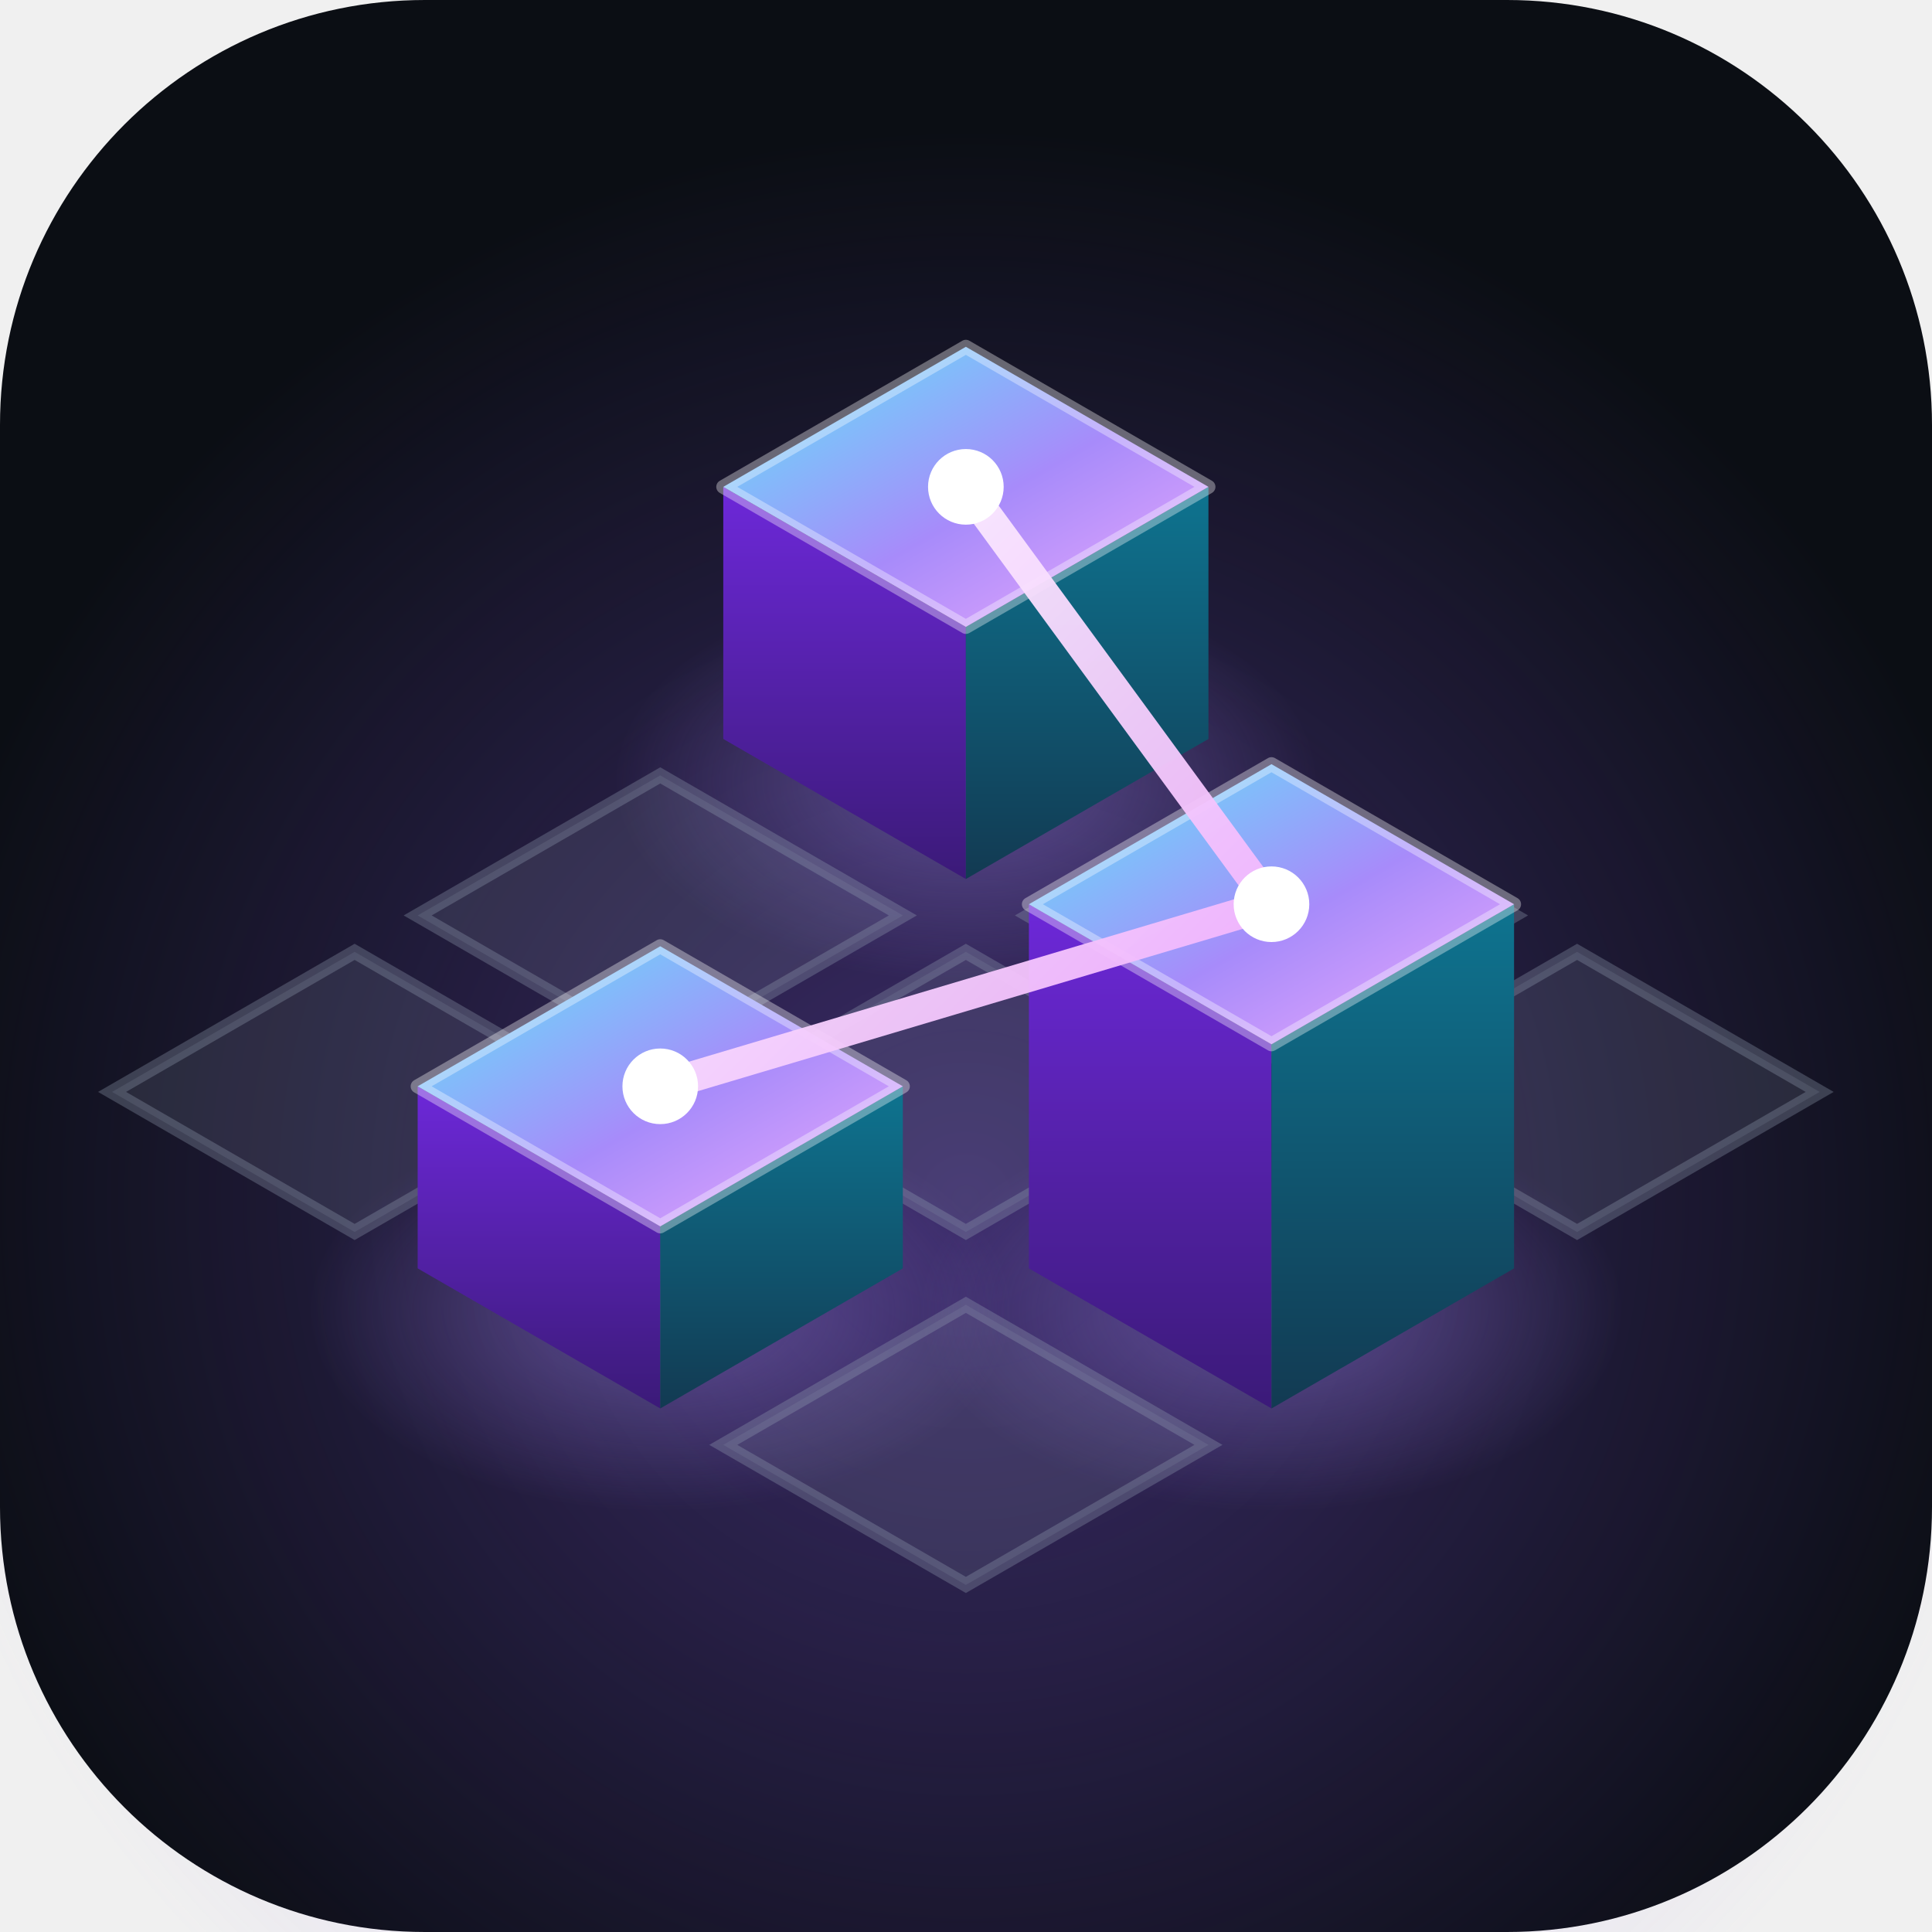
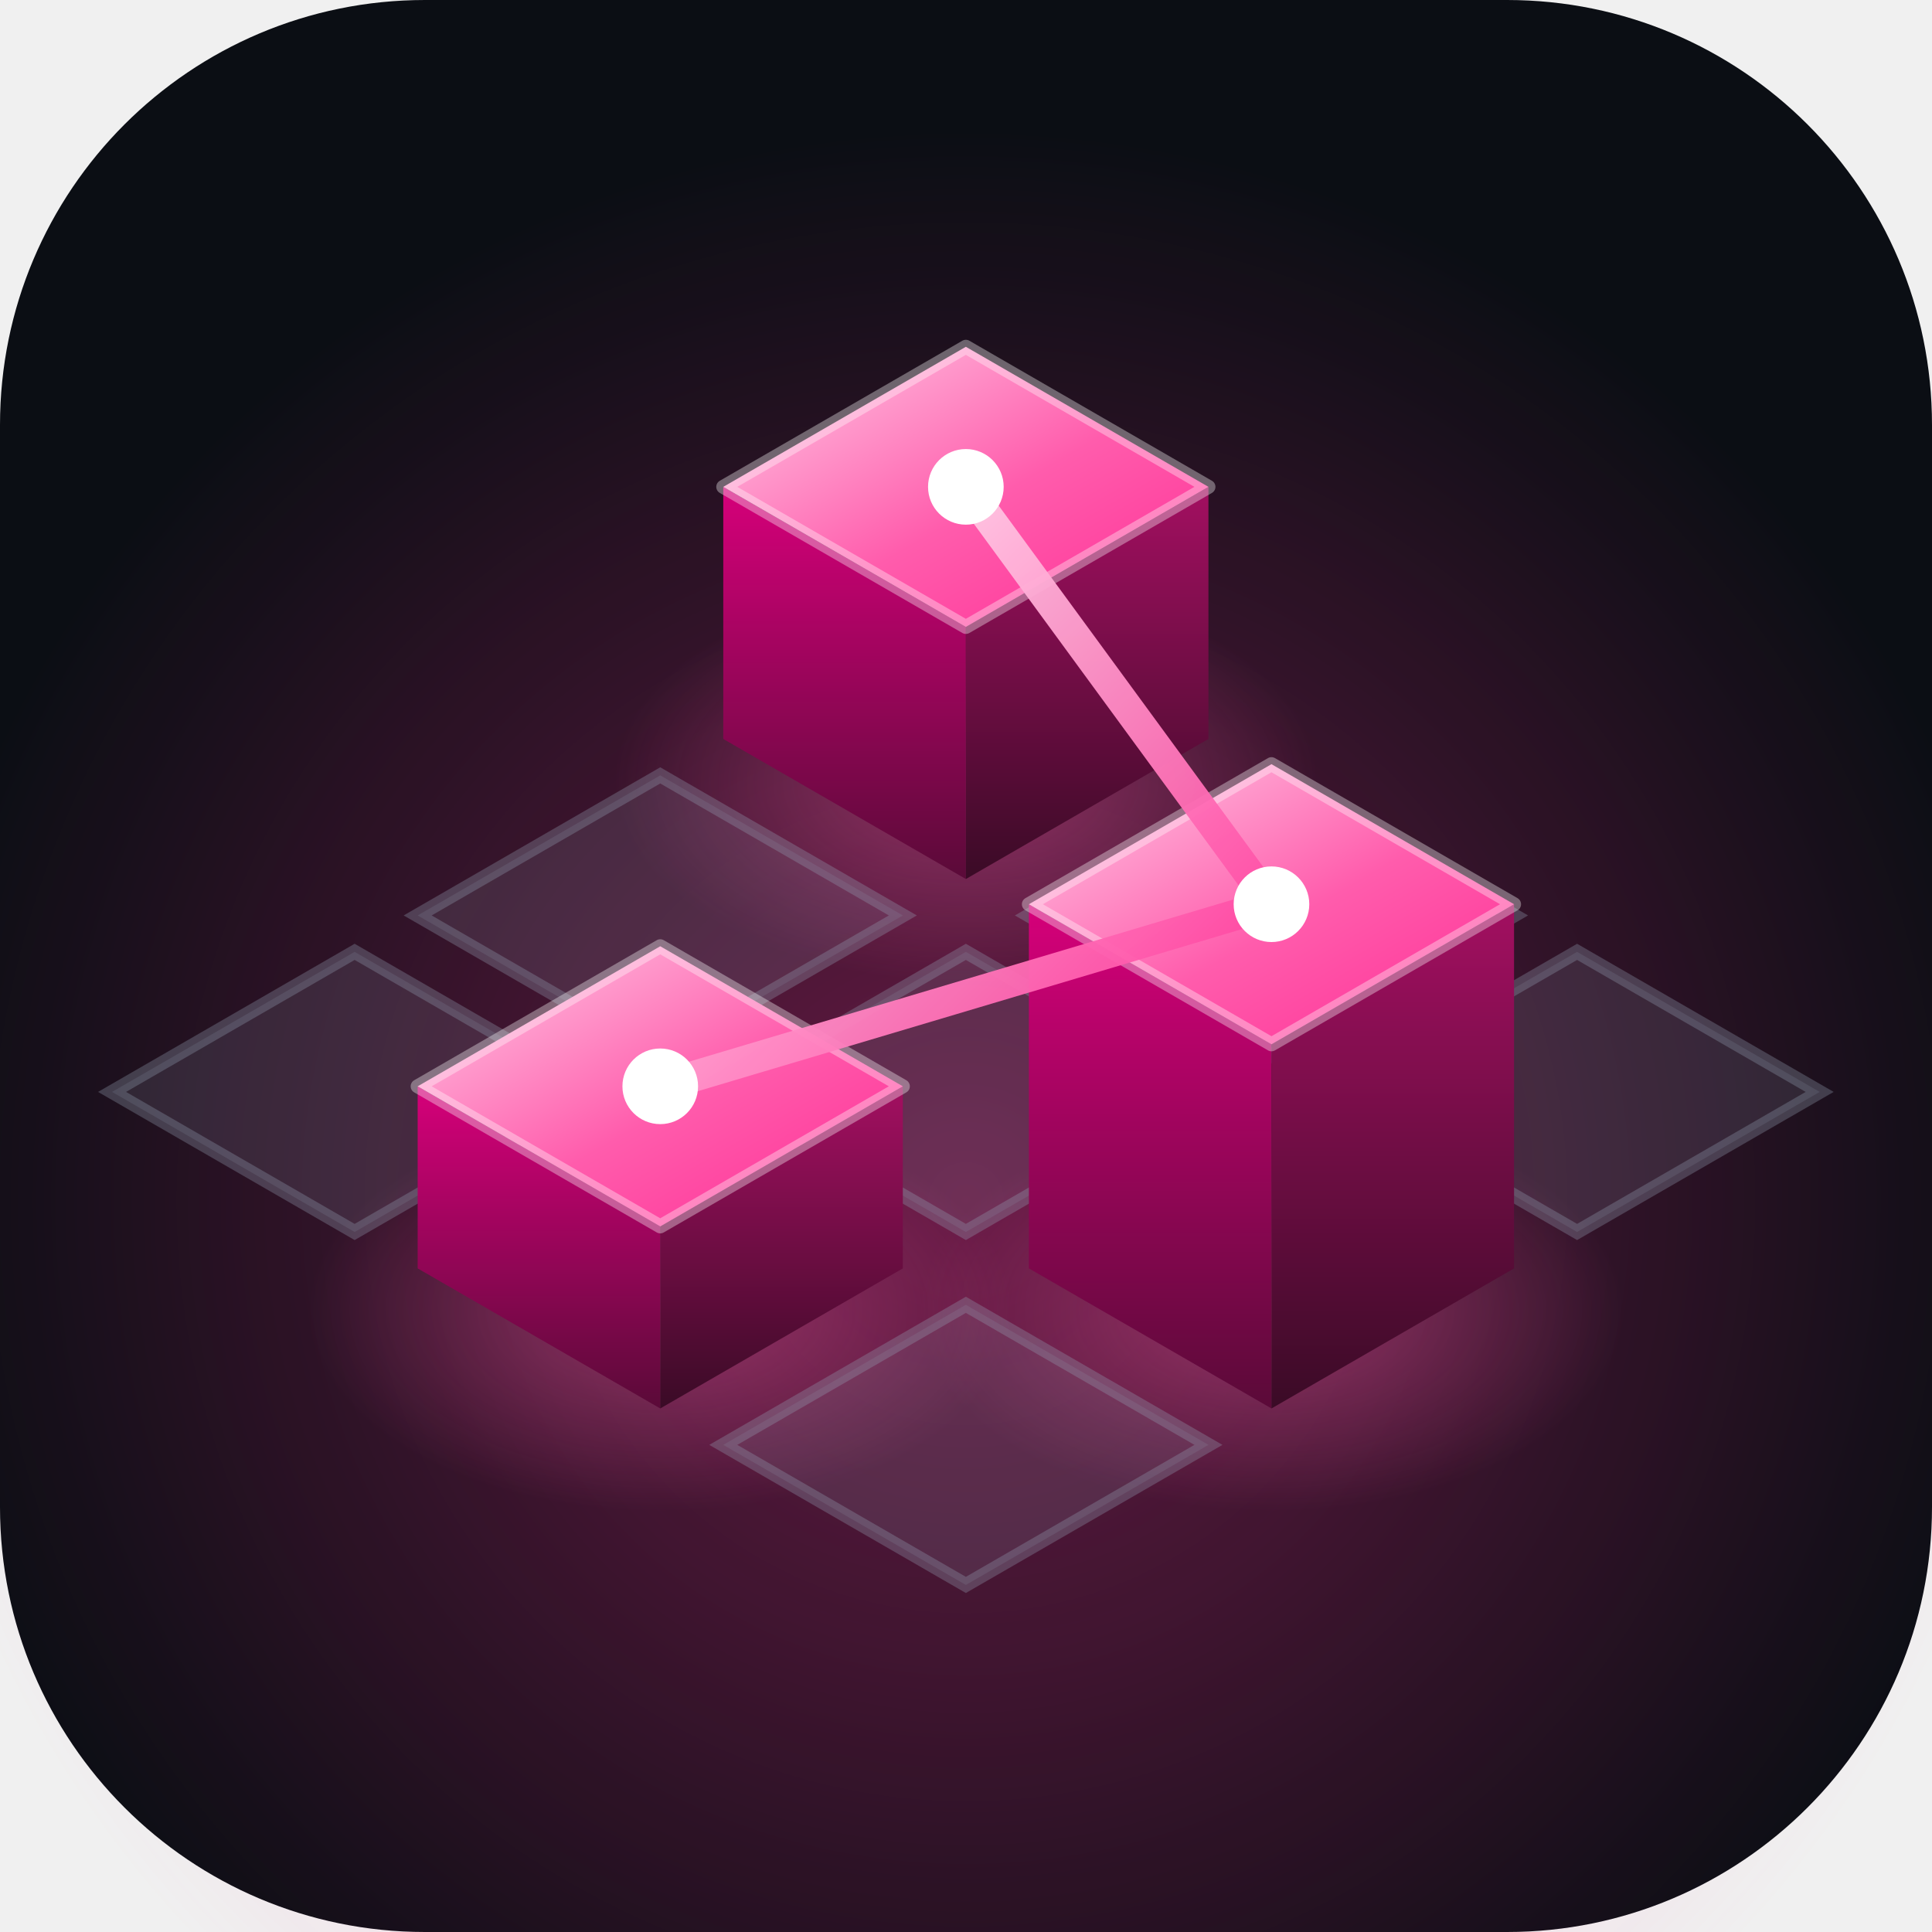
<svg xmlns="http://www.w3.org/2000/svg" viewBox="-34.48 -21.38 68.97 68.97" role="img" aria-label="FLE Link">
  <defs>
    <linearGradient id="top" x1="0" y1="0" x2="1" y2="1">
-       <stop offset="0" stop-color="#5eeaf9" />
-       <stop offset="0.55" stop-color="#a78bfa" />
-       <stop offset="1" stop-color="#f0abfc" />
+       <stop offset="0" stop-color="#ffd0e8" />
+       <stop offset="0.55" stop-color="#ff5cac" />
+       <stop offset="1" stop-color="#ff2d95" />
    </linearGradient>
    <linearGradient id="side-l" x1="0" y1="0" x2="0" y2="1">
-       <stop offset="0" stop-color="#6d28d9" />
-       <stop offset="1" stop-color="#3b1a78" />
+       <stop offset="0" stop-color="#d6007a" />
+       <stop offset="1" stop-color="#5a0a38" />
    </linearGradient>
    <linearGradient id="side-r" x1="0" y1="0" x2="0" y2="1">
-       <stop offset="0" stop-color="#0e7490" />
-       <stop offset="1" stop-color="#123a52" />
+       <stop offset="0" stop-color="#a30f61" />
+       <stop offset="1" stop-color="#3a0b26" />
    </linearGradient>
    <radialGradient id="spill">
-       <stop offset="0" stop-color="#a78bfa" stop-opacity="0.42" />
-       <stop offset="1" stop-color="#a78bfa" stop-opacity="0" />
+       <stop offset="0" stop-color="#ff5cac" stop-opacity="0.42" />
+       <stop offset="1" stop-color="#ff5cac" stop-opacity="0" />
    </radialGradient>
    <linearGradient id="link" x1="0" y1="0" x2="1" y2="1">
      <stop offset="0" stop-color="#ffffff" />
-       <stop offset="1" stop-color="#f0abfc" />
+       <stop offset="1" stop-color="#ff2d95" />
    </linearGradient>
    <radialGradient id="glow" cx="0.5" cy="0.62" r="0.55">
-       <stop offset="0" stop-color="#8b5cf6" stop-opacity="0.38" />
-       <stop offset="1" stop-color="#8b5cf6" stop-opacity="0" />
+       <stop offset="0" stop-color="#ff2d95" stop-opacity="0.38" />
+       <stop offset="1" stop-color="#ff2d95" stop-opacity="0" />
    </radialGradient>
  </defs>
  <rect x="-34.48" y="-21.38" width="68.97" height="68.97" rx="15.17" fill="#0b0e14" />
  <rect x="-34.48" y="-21.38" width="68.97" height="68.97" fill="url(#glow)" />
  <ellipse cx="0.00" cy="6.50" rx="12.50" ry="7.20" fill="url(#spill)" />
  <ellipse cx="10.91" cy="25.40" rx="12.50" ry="7.20" fill="url(#spill)" />
  <ellipse cx="-10.91" cy="25.40" rx="12.50" ry="7.20" fill="url(#spill)" />
  <polygon points="-8.66,-4.00 0.00,1.00 0.00,10.00 -8.66,5.00" fill="url(#side-l)" />
  <polygon points="8.66,-4.00 0.00,1.00 0.00,10.00 8.66,5.00" fill="url(#side-r)" />
  <polygon points="0.00,-9.00 8.66,-4.00 0.00,1.00 -8.66,-4.00" fill="url(#top)" />
  <polygon points="0.00,-9.00 8.66,-4.00 0.00,1.00 -8.66,-4.00" fill="none" stroke="#ffffff" stroke-opacity="0.35" stroke-width="0.5" stroke-linejoin="round" />
  <polygon points="-10.91,6.30 -2.25,11.30 -10.91,16.30 -19.57,11.30" fill="#94a0b2" fill-opacity="0.16" stroke="#94a0b2" stroke-opacity="0.32" stroke-width="0.5" />
  <polygon points="10.91,6.30 19.57,11.30 10.91,16.30 2.25,11.30" fill="#94a0b2" fill-opacity="0.16" stroke="#94a0b2" stroke-opacity="0.32" stroke-width="0.5" />
  <polygon points="-21.82,12.60 -13.16,17.60 -21.82,22.60 -30.48,17.60" fill="#94a0b2" fill-opacity="0.16" stroke="#94a0b2" stroke-opacity="0.32" stroke-width="0.5" />
  <polygon points="0.00,12.60 8.66,17.60 0.00,22.60 -8.66,17.60" fill="#94a0b2" fill-opacity="0.16" stroke="#94a0b2" stroke-opacity="0.32" stroke-width="0.5" />
  <polygon points="21.82,12.60 30.48,17.60 21.82,22.60 13.16,17.60" fill="#94a0b2" fill-opacity="0.16" stroke="#94a0b2" stroke-opacity="0.32" stroke-width="0.5" />
  <polygon points="-19.57,17.40 -10.91,22.40 -10.91,28.90 -19.57,23.90" fill="url(#side-l)" />
  <polygon points="-2.25,17.40 -10.91,22.40 -10.91,28.90 -2.25,23.90" fill="url(#side-r)" />
  <polygon points="-10.91,12.40 -2.25,17.40 -10.91,22.40 -19.57,17.40" fill="url(#top)" />
  <polygon points="-10.91,12.40 -2.25,17.40 -10.91,22.40 -19.57,17.40" fill="none" stroke="#ffffff" stroke-opacity="0.35" stroke-width="0.5" stroke-linejoin="round" />
  <polygon points="2.25,10.90 10.91,15.90 10.91,28.90 2.25,23.90" fill="url(#side-l)" />
  <polygon points="19.57,10.90 10.91,15.90 10.91,28.90 19.57,23.90" fill="url(#side-r)" />
  <polygon points="10.91,5.90 19.57,10.90 10.91,15.90 2.25,10.90" fill="url(#top)" />
  <polygon points="10.91,5.90 19.57,10.90 10.91,15.90 2.25,10.90" fill="none" stroke="#ffffff" stroke-opacity="0.35" stroke-width="0.5" stroke-linejoin="round" />
  <polygon points="0.00,25.20 8.66,30.20 0.00,35.20 -8.66,30.20" fill="#94a0b2" fill-opacity="0.16" stroke="#94a0b2" stroke-opacity="0.32" stroke-width="0.5" />
  <polyline points="0.00,-4.00 10.91,10.90 -10.91,17.40" fill="none" stroke="url(#link)" stroke-width="1.1" stroke-linecap="round" stroke-linejoin="round" opacity="0.95" />
  <circle cx="0.00" cy="-4.00" r="1.35" fill="#ffffff" />
  <circle cx="10.91" cy="10.90" r="1.35" fill="#ffffff" />
  <circle cx="-10.91" cy="17.40" r="1.35" fill="#ffffff" />
</svg>
